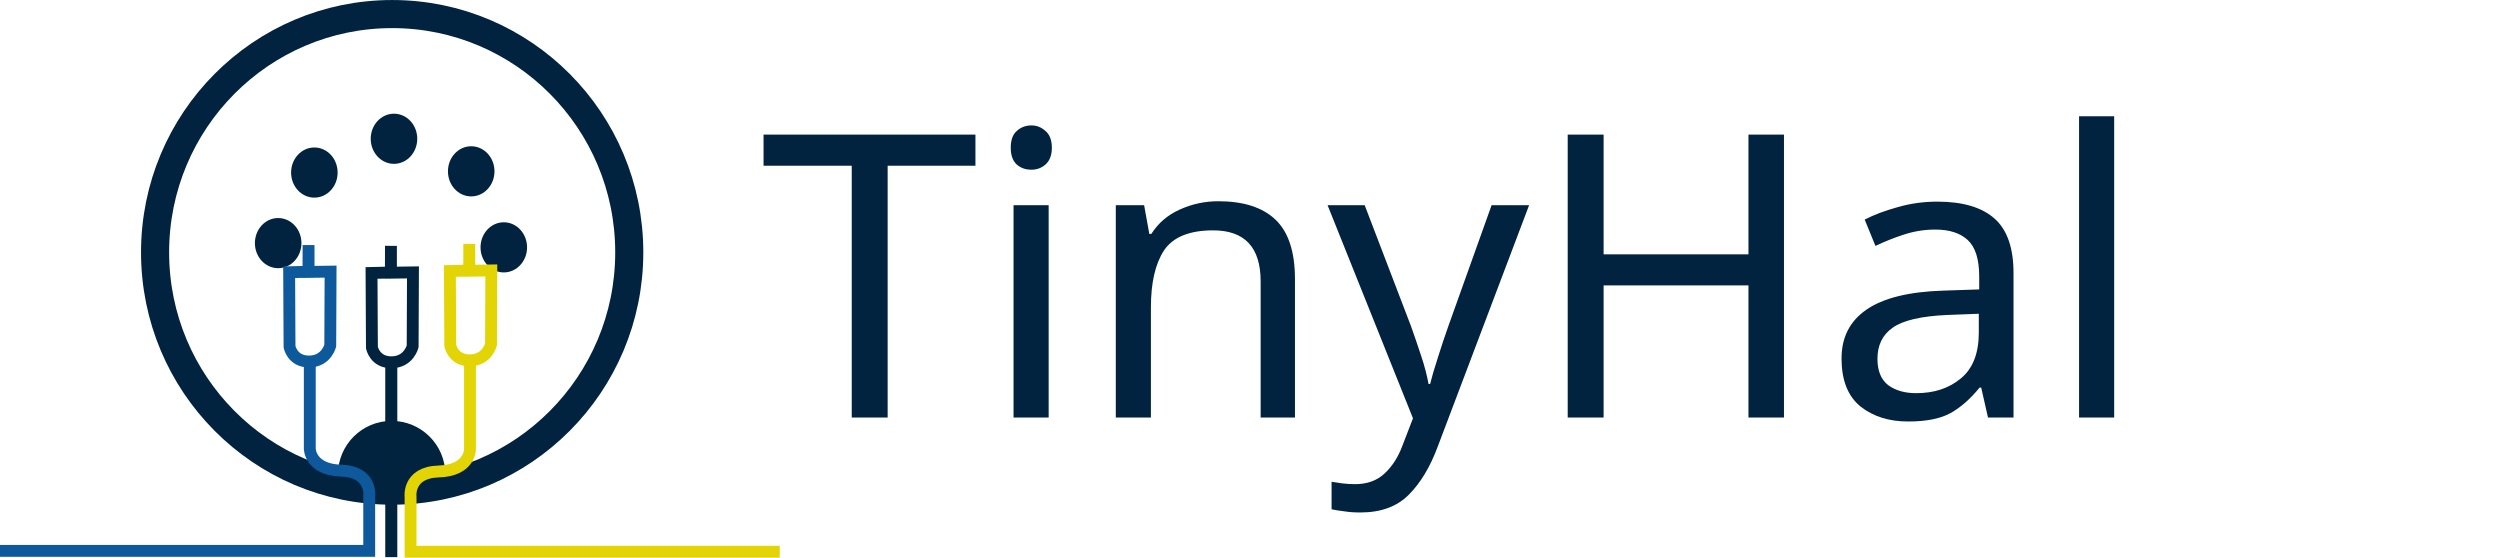
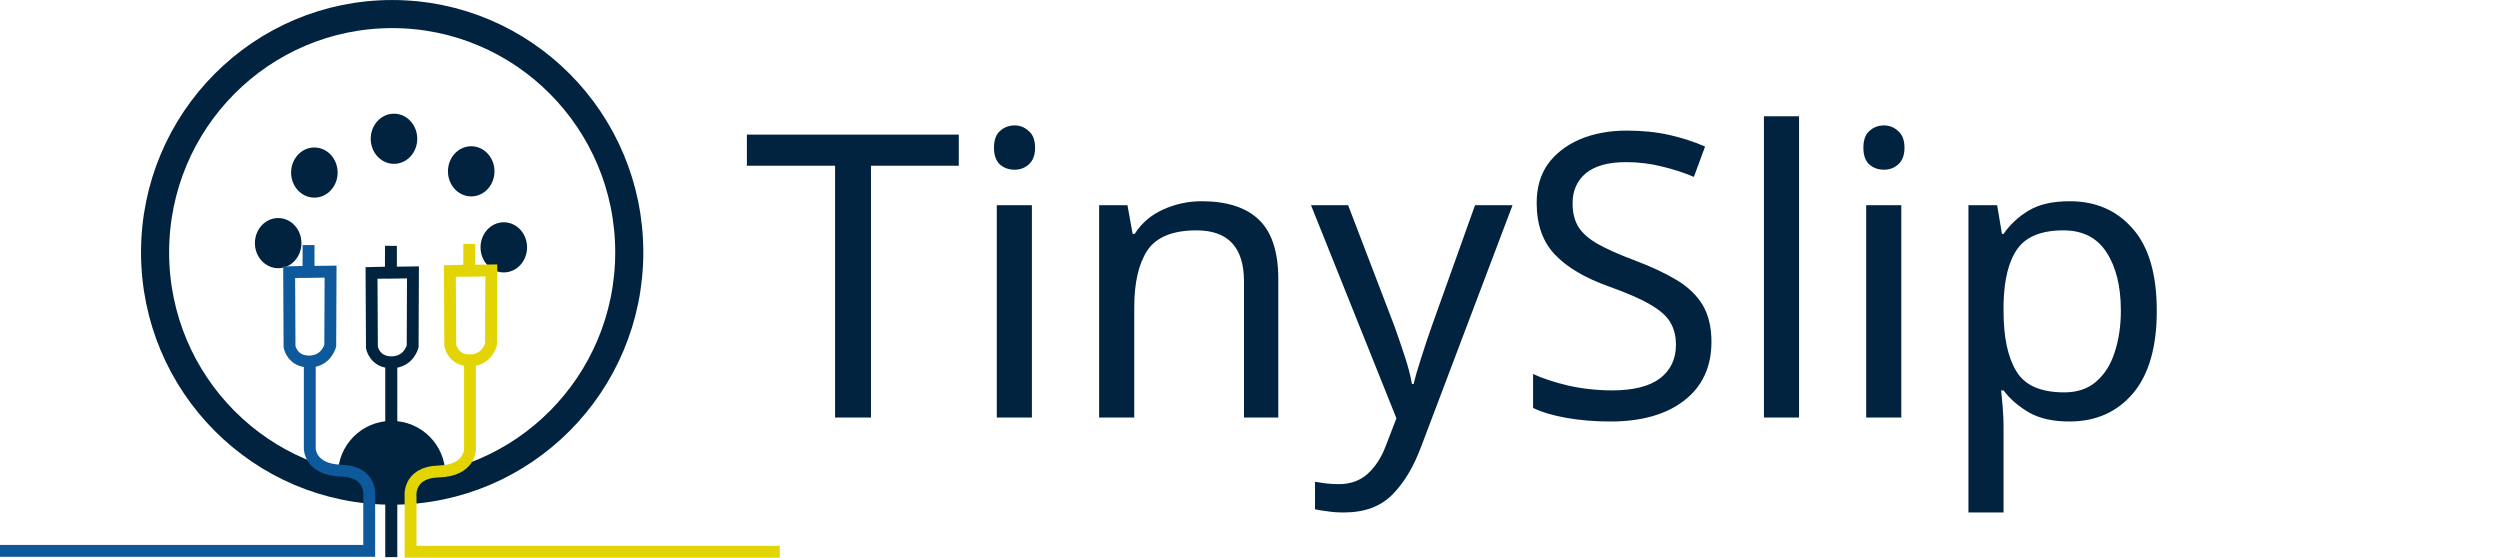
<svg xmlns="http://www.w3.org/2000/svg" width="300" height="66.918" viewBox="0 0 79.375 17.705" version="1.1" id="svg8">
  <defs id="defs2" />
  <g id="layer1" transform="translate(-0.05171797,-284.4705)">
    <g id="g4824" transform="matrix(0.8108359,0,0,0.8108359,-0.2966935,90.0065)">
      <path transform="scale(1,-1)" d="m 17.636,-258.4 a 1.871,1.871 0 0 1 -1.877,1.856 1.871,1.871 0 0 1 -1.864,-1.869 l 1.871,-0.002 z" id="path4660" style="opacity:1;fill:#01233f;fill-opacity:1;stroke:#01233e;stroke-width:0.465;stroke-miterlimit:4;stroke-dasharray:none;stroke-opacity:1" />
-       <text id="text3726" y="256.179" x="30.172" style="font-style:normal;font-variant:normal;font-weight:normal;font-stretch:normal;font-size:15.522px;line-height:1.25;font-family:Audiowide;-inkscape-font-specification:'Audiowide, Normal';font-variant-ligatures:normal;font-variant-caps:normal;font-variant-numeric:normal;font-feature-settings:normal;text-align:start;letter-spacing:0px;word-spacing:0px;writing-mode:lr-tb;text-anchor:start;fill:#01233f;fill-opacity:1;stroke:none;stroke-width:0.265" xml:space="preserve">
-         <tspan id="tspan360" x="30.172" y="256.179">TinyHal</tspan>
+       <text id="text3726" y="256.179" x="29.519" style="font-style:normal;font-variant:normal;font-weight:normal;font-stretch:normal;font-size:15.522px;line-height:1.25;font-family:Audiowide;-inkscape-font-specification:'Audiowide, Normal';font-variant-ligatures:normal;font-variant-caps:normal;font-variant-numeric:normal;font-feature-settings:normal;text-align:start;letter-spacing:0px;word-spacing:0px;writing-mode:lr-tb;text-anchor:start;fill:#01233f;fill-opacity:1;stroke:none;stroke-width:0.265" xml:space="preserve">
+         <tspan id="tspan3735" x="29.519" y="256.179">TinySlip</tspan>
      </text>
      <ellipse ry="9.331" rx="9.284" cy="249.713" cx="15.786" id="path18" style="opacity:1;fill:none;fill-opacity:1;stroke:#01233f;stroke-width:1.1;stroke-miterlimit:4;stroke-dasharray:none;stroke-opacity:1" />
      <ellipse ry="0.732" rx="0.661" cy="249.351" cx="11.322" id="path4531" style="opacity:1;fill:#01233f;fill-opacity:1;stroke:#01233f;stroke-width:0.5;stroke-miterlimit:4;stroke-dasharray:none;stroke-opacity:1" />
      <ellipse ry="0.732" rx="0.661" cy="246.588" cx="12.739" id="path4531-4" style="opacity:1;fill:#01233f;fill-opacity:1;stroke:#01233f;stroke-width:0.5;stroke-miterlimit:4;stroke-dasharray:none;stroke-opacity:1" />
      <ellipse ry="0.732" rx="0.661" cy="245.265" cx="15.857" id="path4531-4-1" style="opacity:1;fill:#01233f;fill-opacity:1;stroke:#01233f;stroke-width:0.5;stroke-miterlimit:4;stroke-dasharray:none;stroke-opacity:1" />
      <ellipse ry="0.732" rx="0.661" cy="246.54" cx="18.881" id="path4531-4-3" style="opacity:1;fill:#01233f;fill-opacity:1;stroke:#01233f;stroke-width:0.5;stroke-miterlimit:4;stroke-dasharray:none;stroke-opacity:1" />
      <ellipse ry="0.732" rx="0.661" cy="249.517" cx="20.157" id="path4531-4-0" style="opacity:1;fill:#01233f;fill-opacity:1;stroke:#01233f;stroke-width:0.5;stroke-miterlimit:4;stroke-dasharray:none;stroke-opacity:1" />
      <path id="path4595" d="m 11.742,253.532 v 0" style="fill:none;stroke:#000000;stroke-width:0.265px;stroke-linecap:butt;stroke-linejoin:miter;stroke-opacity:1" />
      <path id="path4607" d="m 15.738,249.458 v 1.051 l 0.862,-0.012 -0.012,2.894 c 0,0 -0.142,0.614 -0.815,0.626 -0.673,0.012 -0.78,-0.579 -0.78,-0.579 l -0.015,-2.918 0.756,-0.018 z" style="fill:none;stroke:#01233e;stroke-width:0.465;stroke-linecap:butt;stroke-linejoin:miter;stroke-miterlimit:4;stroke-dasharray:none;stroke-opacity:1" />
      <path id="path4607-5" d="m 18.806,249.382 v 1.051 l 0.862,-0.012 -0.012,2.894 c 0,0 -0.142,0.614 -0.815,0.626 -0.673,0.012 -0.78,-0.579 -0.78,-0.579 l -0.015,-2.918 0.756,-0.018 z" style="fill:none;stroke:#e3d505;stroke-width:0.465;stroke-linecap:butt;stroke-linejoin:miter;stroke-miterlimit:4;stroke-dasharray:none;stroke-opacity:1" />
      <path id="path4607-5-6" d="m 12.512,249.428 v 1.051 l 0.862,-0.012 -0.012,2.894 c 0,0 -0.142,0.614 -0.815,0.626 -0.673,0.012 -0.78,-0.579 -0.78,-0.579 l -0.015,-2.917 0.756,-0.018 z" style="fill:none;stroke:#0d599b;stroke-width:0.465;stroke-linecap:butt;stroke-linejoin:miter;stroke-miterlimit:4;stroke-dasharray:none;stroke-opacity:1" />
      <path id="path4641" d="m 18.833,253.958 v 3.473 c 0,0 0,0.827 -1.228,0.862 -1.228,0.035 -1.099,1.004 -1.099,1.004 v 2.138 h 14.457" style="fill:none;stroke:#e3d505;stroke-width:0.465;stroke-linecap:butt;stroke-linejoin:miter;stroke-miterlimit:4;stroke-dasharray:none;stroke-opacity:1" />
      <path id="path4641-1" d="m 12.56,253.925 v 3.473 c 0,0 0,0.827 1.228,0.862 1.228,0.035 1.099,1.004 1.099,1.004 v 2.138 H 0.43" style="fill:none;stroke:#0d599b;stroke-width:0.465;stroke-linecap:butt;stroke-linejoin:miter;stroke-miterlimit:4;stroke-dasharray:none;stroke-opacity:1" />
      <path id="path4658" d="m 15.751,254.016 c 0,7.63 0,7.63 0,7.63" style="fill:none;stroke:#01233e;stroke-width:0.472;stroke-linecap:butt;stroke-linejoin:miter;stroke-miterlimit:4;stroke-dasharray:none;stroke-opacity:1" />
    </g>
  </g>
</svg>
